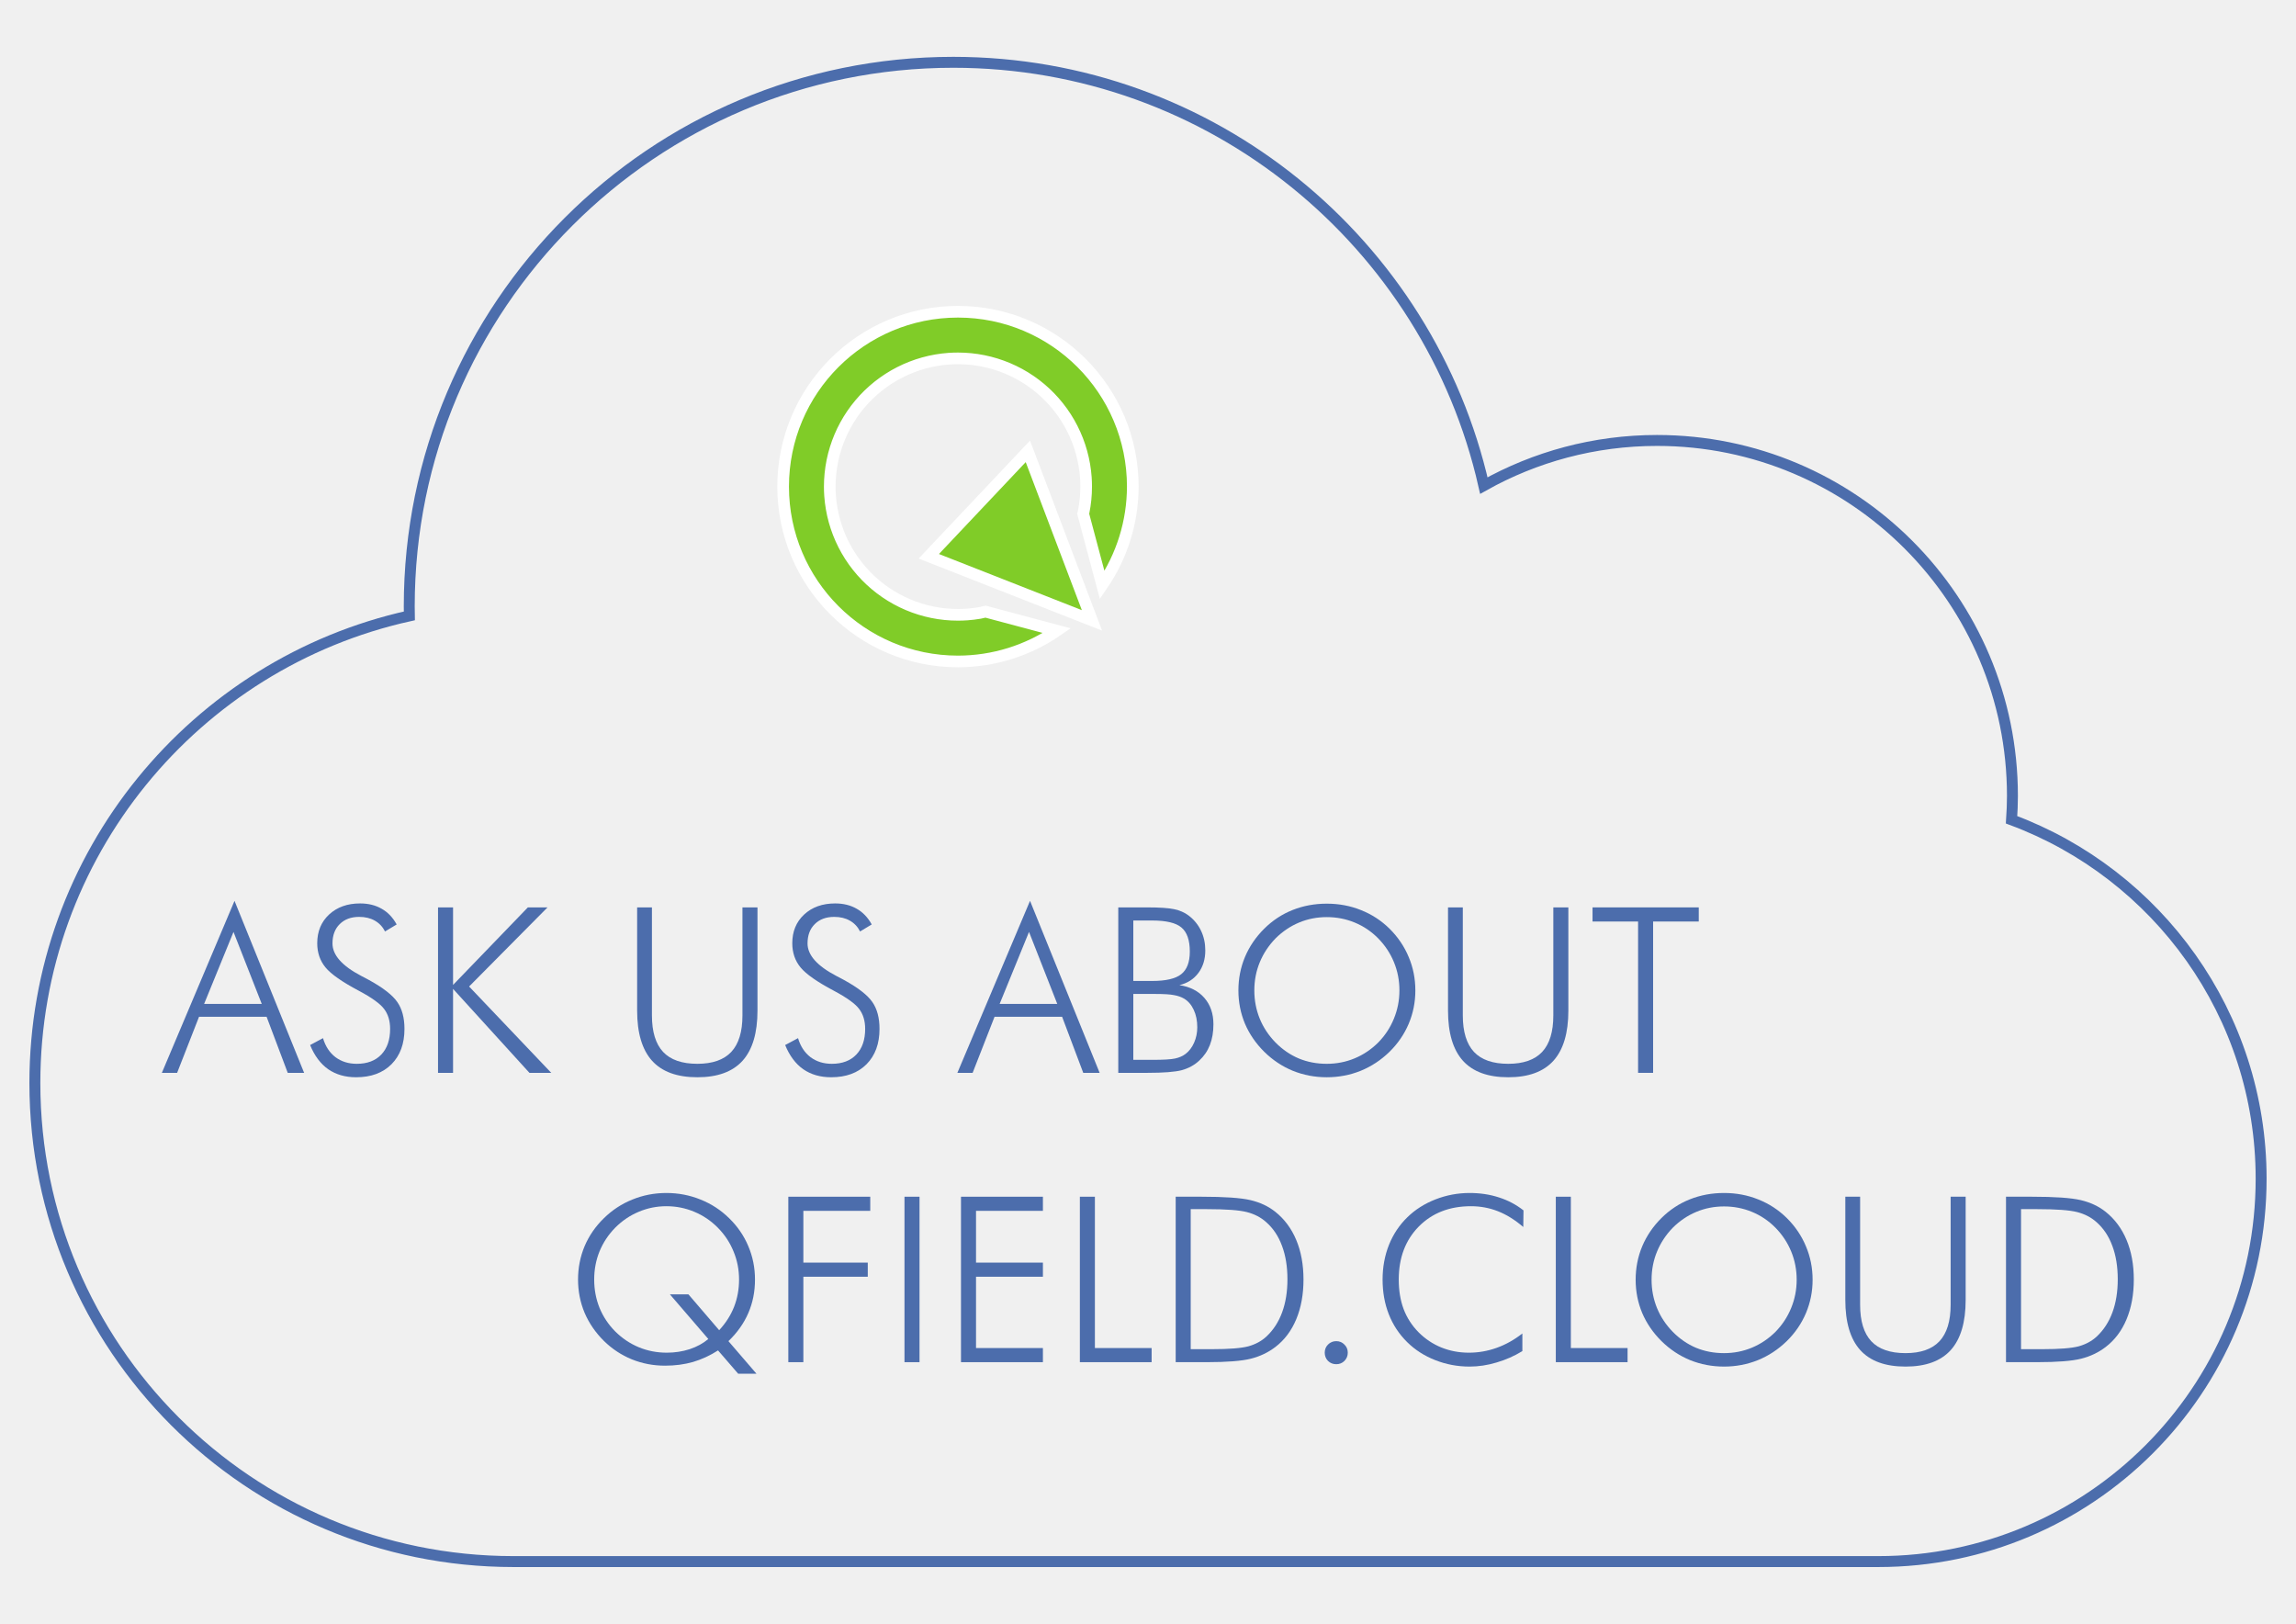
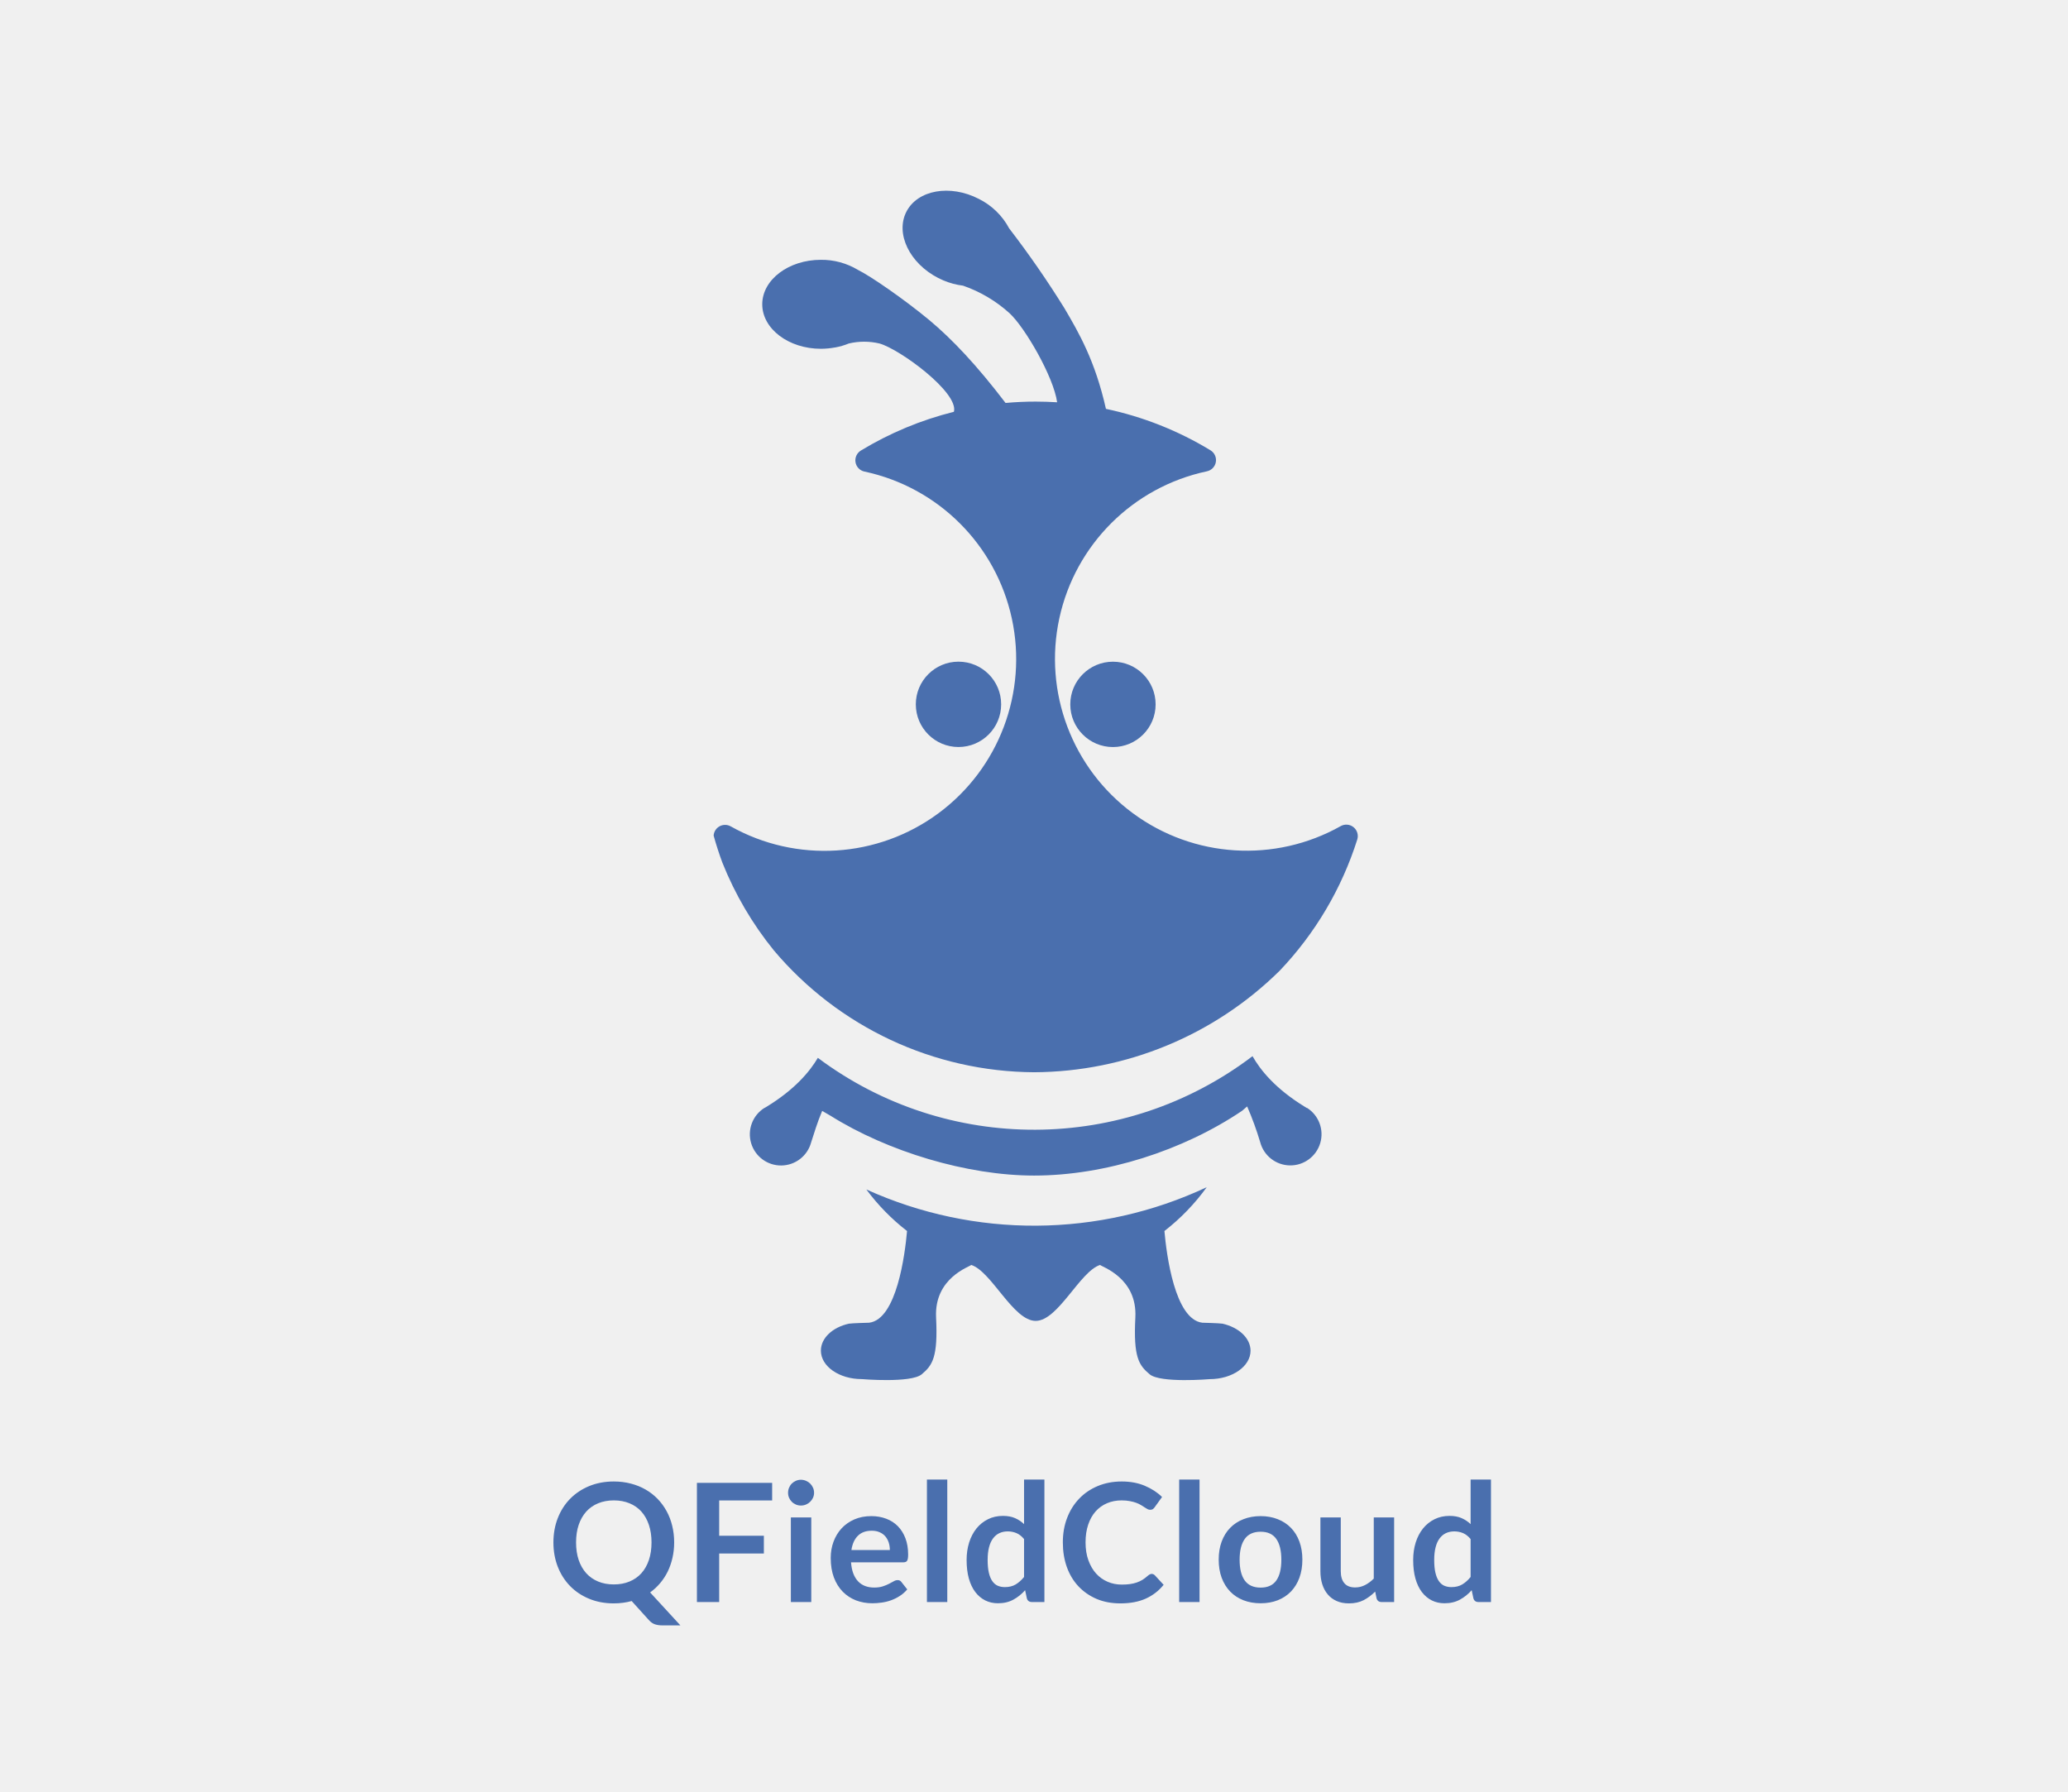
- <svg xmlns="http://www.w3.org/2000/svg" width="420mm" height="297mm" viewBox="0 0 420 297" version="1.1" id="svg8">
-   <defs id="defs2" />
-   <g id="layer1">
-     <g id="g873" transform="matrix(1.095857,0,0,1.095857,7.508257,-56.28671)">
-       <g id="g817">
-         <g id="g4648" transform="translate(-1.030617,7.265946)">
-           <g aria-label="ASK US ABOUT       QFIELD.CLOUD" transform="matrix(0.2414397,0,0,0.2414397,-63.83122,97.71958)" style="font-style:normal;font-weight:normal;font-size:40px;line-height:1.25;font-family:sans-serif;letter-spacing:0px;word-spacing:0px;fill:#4c6dac;fill-opacity:1;stroke:none" id="flowRoot886">
-             <path d="m 381.393,471.869 h 39.844 l -19.531,-49.766 z m -29.219,47.656 50.234,-118.906 48.125,118.906 h -11.328 l -14.609,-38.75 h -46.719 l -15.156,38.75 z" style="font-style:normal;font-variant:normal;font-weight:normal;font-stretch:normal;font-size:160px;font-family:'Futura Lt BT';-inkscape-font-specification:'Futura Lt BT, Normal';font-variant-ligatures:normal;font-variant-caps:normal;font-variant-numeric:normal;font-feature-settings:normal;text-align:start;writing-mode:lr-tb;text-anchor:start" id="path4714" />
-             <path d="m 454.674,500.307 8.906,-4.766 q 2.5,8.438 8.594,13.125 6.172,4.609 14.766,4.609 10.859,0 16.953,-6.406 6.094,-6.406 6.094,-17.734 0,-8.281 -4.141,-13.75 -4.062,-5.469 -17.578,-12.656 -17.266,-9.141 -22.969,-16.094 -5.703,-6.953 -5.703,-16.719 0,-12.188 8.203,-19.844 8.281,-7.656 21.406,-7.656 8.594,0 14.922,3.672 6.406,3.594 10.391,10.859 l -8.047,4.844 q -2.5,-4.922 -7.109,-7.5 -4.531,-2.578 -10.781,-2.578 -8.438,0 -13.438,5 -5,4.922 -5,13.359 0,12.031 19.844,22.422 3.594,1.875 5.469,2.891 14.609,8.047 19.531,15.234 4.922,7.109 4.922,18.516 0,15.391 -8.984,24.453 -8.984,8.984 -24.453,8.984 -11.25,0 -19.297,-5.547 -7.969,-5.625 -12.5,-16.719 z" style="font-style:normal;font-variant:normal;font-weight:normal;font-stretch:normal;font-size:160px;font-family:'Futura Lt BT';-inkscape-font-specification:'Futura Lt BT, Normal';font-variant-ligatures:normal;font-variant-caps:normal;font-variant-numeric:normal;font-feature-settings:normal;text-align:start;writing-mode:lr-tb;text-anchor:start" id="path4716" />
-             <path d="m 543.111,519.525 v -114.375 h 10.391 v 53.594 l 51.719,-53.594 h 13.594 l -54.219,54.688 56.797,59.688 h -15.078 l -52.812,-58.047 v 58.047 z" style="font-style:normal;font-variant:normal;font-weight:normal;font-stretch:normal;font-size:160px;font-family:'Futura Lt BT';-inkscape-font-specification:'Futura Lt BT, Normal';font-variant-ligatures:normal;font-variant-caps:normal;font-variant-numeric:normal;font-feature-settings:normal;text-align:start;writing-mode:lr-tb;text-anchor:start" id="path4718" />
-             <path d="m 680.768,405.15 h 10.234 v 74.688 q 0,16.953 7.734,25.234 7.734,8.203 23.672,8.203 15.703,0 23.438,-8.203 7.734,-8.281 7.734,-25.234 v -74.688 h 10.391 v 71.328 q 0,23.203 -10.312,34.688 -10.312,11.406 -31.25,11.406 -21.016,0 -31.328,-11.406 -10.312,-11.484 -10.312,-34.688 z" style="font-style:normal;font-variant:normal;font-weight:normal;font-stretch:normal;font-size:160px;font-family:'Futura Lt BT';-inkscape-font-specification:'Futura Lt BT, Normal';font-variant-ligatures:normal;font-variant-caps:normal;font-variant-numeric:normal;font-feature-settings:normal;text-align:start;writing-mode:lr-tb;text-anchor:start" id="path4720" />
-             <path d="m 783.111,500.307 8.906,-4.766 q 2.5,8.438 8.594,13.125 6.172,4.609 14.766,4.609 10.859,0 16.953,-6.406 6.094,-6.406 6.094,-17.734 0,-8.281 -4.141,-13.75 -4.062,-5.469 -17.578,-12.656 -17.266,-9.141 -22.969,-16.094 -5.703,-6.953 -5.703,-16.719 0,-12.188 8.203,-19.844 8.281,-7.656 21.406,-7.656 8.594,0 14.922,3.672 6.406,3.594 10.391,10.859 l -8.047,4.844 q -2.5,-4.922 -7.109,-7.5 -4.531,-2.578 -10.781,-2.578 -8.438,0 -13.438,5 -5,4.922 -5,13.359 0,12.031 19.844,22.422 3.594,1.875 5.469,2.891 14.609,8.047 19.531,15.234 4.922,7.109 4.922,18.516 0,15.391 -8.984,24.453 -8.984,8.984 -24.453,8.984 -11.25,0 -19.297,-5.547 -7.969,-5.625 -12.5,-16.719 z" style="font-style:normal;font-variant:normal;font-weight:normal;font-stretch:normal;font-size:160px;font-family:'Futura Lt BT';-inkscape-font-specification:'Futura Lt BT, Normal';font-variant-ligatures:normal;font-variant-caps:normal;font-variant-numeric:normal;font-feature-settings:normal;text-align:start;writing-mode:lr-tb;text-anchor:start" id="path4722" />
-             <path d="m 931.393,471.869 h 39.844 l -19.531,-49.766 z m -29.219,47.656 50.234,-118.906 48.125,118.906 h -11.328 l -14.609,-38.75 h -46.719 l -15.156,38.75 z" style="font-style:normal;font-variant:normal;font-weight:normal;font-stretch:normal;font-size:160px;font-family:'Futura Lt BT';-inkscape-font-specification:'Futura Lt BT, Normal';font-variant-ligatures:normal;font-variant-caps:normal;font-variant-numeric:normal;font-feature-settings:normal;text-align:start;writing-mode:lr-tb;text-anchor:start" id="path4724" />
-             <path d="m 1023.814,456.01 h 12.969 q 14.297,0 20.156,-4.688 5.938,-4.688 5.938,-15.625 0,-11.797 -5.781,-16.641 -5.703,-4.844 -20.312,-4.844 h -12.969 z m 0,54.531 h 13.281 q 11.328,0 15.625,-0.938 4.297,-0.938 7.266,-3.203 3.672,-2.812 5.859,-7.734 2.188,-5 2.188,-10.625 0,-6.875 -2.422,-12.031 -2.422,-5.234 -6.719,-7.812 -2.969,-1.719 -7.031,-2.422 -3.984,-0.781 -12.5,-0.781 h -2.266 -13.281 z m -10.391,8.984 v -114.375 h 19.844 q 13.047,0 18.828,1.25 5.781,1.25 9.844,4.297 5.703,4.297 8.672,10.547 2.969,6.172 2.969,13.672 0,9.141 -4.766,15.547 -4.766,6.406 -13.125,8.438 11.016,1.641 17.266,8.828 6.25,7.188 6.25,18.203 0,8.047 -2.422,14.297 -2.422,6.25 -7.344,10.781 -5,4.688 -12.031,6.641 -7.031,1.875 -23.984,1.875 z" style="font-style:normal;font-variant:normal;font-weight:normal;font-stretch:normal;font-size:160px;font-family:'Futura Lt BT';-inkscape-font-specification:'Futura Lt BT, Normal';font-variant-ligatures:normal;font-variant-caps:normal;font-variant-numeric:normal;font-feature-settings:normal;text-align:start;writing-mode:lr-tb;text-anchor:start" id="path4726" />
-             <path d="m 1157.564,513.275 q 10.156,0 19.219,-3.75 9.062,-3.75 16.328,-10.938 7.109,-7.266 10.859,-16.484 3.828,-9.297 3.828,-19.531 0,-10.312 -3.75,-19.453 -3.75,-9.219 -10.938,-16.562 -7.109,-7.188 -16.25,-10.938 -9.062,-3.75 -19.297,-3.75 -10.156,0 -19.141,3.75 -8.984,3.75 -16.25,10.938 -7.188,7.422 -10.938,16.562 -3.75,9.062 -3.75,19.453 0,10.312 3.75,19.531 3.75,9.141 10.938,16.484 7.188,7.266 16.094,11.016 8.906,3.672 19.297,3.672 z m 61.25,-50.703 q 0,12.109 -4.609,23.047 -4.609,10.859 -13.281,19.375 -8.828,8.594 -19.922,13.125 -11.094,4.453 -23.438,4.453 -12.344,0 -23.438,-4.453 -11.016,-4.531 -19.766,-13.125 -8.75,-8.672 -13.359,-19.453 -4.531,-10.859 -4.531,-22.969 0,-12.266 4.531,-23.125 4.609,-10.938 13.359,-19.609 8.594,-8.516 19.609,-12.891 11.016,-4.375 23.594,-4.375 12.656,0 23.672,4.453 11.094,4.375 19.688,12.812 8.75,8.672 13.281,19.609 4.609,10.859 4.609,23.125 z" style="font-style:normal;font-variant:normal;font-weight:normal;font-stretch:normal;font-size:160px;font-family:'Futura Lt BT';-inkscape-font-specification:'Futura Lt BT, Normal';font-variant-ligatures:normal;font-variant-caps:normal;font-variant-numeric:normal;font-feature-settings:normal;text-align:start;writing-mode:lr-tb;text-anchor:start" id="path4728" />
-             <path d="m 1241.393,405.15 h 10.234 v 74.688 q 0,16.953 7.734,25.234 7.734,8.203 23.672,8.203 15.703,0 23.438,-8.203 7.734,-8.281 7.734,-25.234 v -74.688 h 10.391 v 71.328 q 0,23.203 -10.312,34.688 -10.312,11.406 -31.25,11.406 -21.016,0 -31.328,-11.406 -10.312,-11.484 -10.312,-34.688 z" style="font-style:normal;font-variant:normal;font-weight:normal;font-stretch:normal;font-size:160px;font-family:'Futura Lt BT';-inkscape-font-specification:'Futura Lt BT, Normal';font-variant-ligatures:normal;font-variant-caps:normal;font-variant-numeric:normal;font-feature-settings:normal;text-align:start;writing-mode:lr-tb;text-anchor:start" id="path4730" />
-             <path d="M 1372.799,519.525 V 414.916 h -31.484 v -9.766 h 73.438 v 9.766 h -31.562 v 104.609 z" style="font-style:normal;font-variant:normal;font-weight:normal;font-stretch:normal;font-size:160px;font-family:'Futura Lt BT';-inkscape-font-specification:'Futura Lt BT, Normal';font-variant-ligatures:normal;font-variant-caps:normal;font-variant-numeric:normal;font-feature-settings:normal;text-align:start;writing-mode:lr-tb;text-anchor:start" id="path4732" />
-             <path d="m 703.424,672.65 h 12.812 l 21.25,24.766 q 6.875,-7.422 10.312,-16.172 3.438,-8.828 3.438,-18.828 0,-10.312 -3.828,-19.453 -3.75,-9.219 -10.859,-16.406 -7.109,-7.188 -16.328,-11.016 -9.141,-3.828 -19.219,-3.828 -10,0 -19.062,3.828 -9.062,3.75 -16.328,11.016 -7.109,7.266 -10.859,16.406 -3.672,9.062 -3.672,19.453 0,10.391 3.672,19.531 3.75,9.141 10.859,16.328 7.266,7.188 16.328,10.938 9.062,3.75 19.375,3.75 8.281,0 15.781,-2.422 7.5,-2.5 12.891,-7.031 z m 59.844,54.844 h -12.656 l -13.906,-16.094 q -8.281,5.312 -17.266,7.969 -8.984,2.578 -19.375,2.578 -12.109,0 -22.969,-4.375 -10.859,-4.453 -19.297,-12.734 -8.75,-8.672 -13.359,-19.453 -4.531,-10.859 -4.531,-22.969 0,-12.188 4.531,-23.047 4.609,-10.859 13.359,-19.375 8.594,-8.438 19.688,-12.891 11.094,-4.531 23.516,-4.531 12.422,0 23.594,4.531 11.172,4.453 19.766,12.891 8.75,8.516 13.281,19.375 4.609,10.859 4.609,23.047 0,12.5 -4.609,23.125 -4.531,10.547 -13.75,19.453 z" style="font-style:normal;font-variant:normal;font-weight:normal;font-stretch:normal;font-size:160px;font-family:'Futura Lt BT';-inkscape-font-specification:'Futura Lt BT, Normal';font-variant-ligatures:normal;font-variant-caps:normal;font-variant-numeric:normal;font-feature-settings:normal;text-align:start;writing-mode:lr-tb;text-anchor:start" id="path4734" />
-             <path d="m 785.299,719.525 v -114.375 h 56.641 v 9.766 h -46.25 v 35.781 h 44.531 v 9.766 h -44.531 v 59.062 z" style="font-style:normal;font-variant:normal;font-weight:normal;font-stretch:normal;font-size:160px;font-family:'Futura Lt BT';-inkscape-font-specification:'Futura Lt BT, Normal';font-variant-ligatures:normal;font-variant-caps:normal;font-variant-numeric:normal;font-feature-settings:normal;text-align:start;writing-mode:lr-tb;text-anchor:start" id="path4736" />
-             <path d="m 865.611,719.525 v -114.375 h 10.391 v 114.375 z" style="font-style:normal;font-variant:normal;font-weight:normal;font-stretch:normal;font-size:160px;font-family:'Futura Lt BT';-inkscape-font-specification:'Futura Lt BT, Normal';font-variant-ligatures:normal;font-variant-caps:normal;font-variant-numeric:normal;font-feature-settings:normal;text-align:start;writing-mode:lr-tb;text-anchor:start" id="path4738" />
-             <path d="m 904.674,719.525 v -114.375 h 56.641 v 9.766 h -46.25 v 35.781 h 46.25 v 9.766 h -46.25 v 49.297 h 46.25 v 9.766 z" style="font-style:normal;font-variant:normal;font-weight:normal;font-stretch:normal;font-size:160px;font-family:'Futura Lt BT';-inkscape-font-specification:'Futura Lt BT, Normal';font-variant-ligatures:normal;font-variant-caps:normal;font-variant-numeric:normal;font-feature-settings:normal;text-align:start;writing-mode:lr-tb;text-anchor:start" id="path4740" />
-             <path d="m 986.861,719.525 v -114.375 h 10.391 v 104.609 h 39.219 v 9.766 z" style="font-style:normal;font-variant:normal;font-weight:normal;font-stretch:normal;font-size:160px;font-family:'Futura Lt BT';-inkscape-font-specification:'Futura Lt BT, Normal';font-variant-ligatures:normal;font-variant-caps:normal;font-variant-numeric:normal;font-feature-settings:normal;text-align:start;writing-mode:lr-tb;text-anchor:start" id="path4742" />
-             <path d="m 1063.502,710.541 h 14.609 q 17.734,0 25.156,-1.953 7.422,-2.031 12.578,-6.797 7.188,-6.719 10.859,-16.719 3.672,-10 3.672,-22.812 0,-13.125 -3.75,-23.125 -3.672,-10 -10.938,-16.406 -5.469,-4.922 -13.359,-6.953 -7.891,-2.031 -27.578,-2.031 h -1.953 -9.297 z m -10.391,8.984 v -114.375 h 17.812 q 23.828,0 33.828,2.344 10,2.344 17.188,8.047 9.531,7.578 14.531,19.531 5,11.953 5,27.344 0,15.391 -5,27.422 -5,11.953 -14.375,19.141 -7.422,5.703 -16.953,8.125 -9.531,2.422 -30.703,2.422 h -3.516 z" style="font-style:normal;font-variant:normal;font-weight:normal;font-stretch:normal;font-size:160px;font-family:'Futura Lt BT';-inkscape-font-specification:'Futura Lt BT, Normal';font-variant-ligatures:normal;font-variant-caps:normal;font-variant-numeric:normal;font-feature-settings:normal;text-align:start;writing-mode:lr-tb;text-anchor:start" id="path4744" />
-             <path d="m 1156.158,712.963 q 0,-3.359 2.266,-5.625 2.344,-2.344 5.703,-2.344 3.359,0 5.625,2.344 2.344,2.266 2.344,5.625 0,3.359 -2.344,5.703 -2.266,2.266 -5.625,2.266 -3.359,0 -5.703,-2.266 -2.266,-2.344 -2.266,-5.703 z" style="font-style:normal;font-variant:normal;font-weight:normal;font-stretch:normal;font-size:160px;font-family:'Futura Lt BT';-inkscape-font-specification:'Futura Lt BT, Normal';font-variant-ligatures:normal;font-variant-caps:normal;font-variant-numeric:normal;font-feature-settings:normal;text-align:start;writing-mode:lr-tb;text-anchor:start" id="path4746" />
-             <path d="m 1293.424,626.088 q -8.516,-7.344 -17.422,-10.859 -8.906,-3.516 -18.75,-3.516 -22.188,0 -36.094,14.062 -13.828,14.062 -13.828,36.641 0,11.328 3.359,20.391 3.438,9.062 10.391,16.094 6.875,6.875 15.703,10.469 8.906,3.594 19.062,3.594 9.844,0 19.219,-3.359 9.375,-3.359 17.734,-9.922 v 12.188 q -8.438,5.156 -17.891,7.891 -9.375,2.812 -18.594,2.812 -12.422,0 -23.75,-4.453 -11.328,-4.453 -19.453,-12.5 -8.359,-8.281 -12.656,-19.219 -4.297,-10.938 -4.297,-23.984 0,-12.812 4.375,-23.906 4.453,-11.094 12.734,-19.141 8.047,-7.891 19.375,-12.344 11.406,-4.453 23.672,-4.453 10.938,0 20.234,3.047 9.375,2.969 17.031,8.984 z" style="font-style:normal;font-variant:normal;font-weight:normal;font-stretch:normal;font-size:160px;font-family:'Futura Lt BT';-inkscape-font-specification:'Futura Lt BT, Normal';font-variant-ligatures:normal;font-variant-caps:normal;font-variant-numeric:normal;font-feature-settings:normal;text-align:start;writing-mode:lr-tb;text-anchor:start" id="path4748" />
-             <path d="m 1315.924,719.525 v -114.375 h 10.391 v 104.609 h 39.219 v 9.766 z" style="font-style:normal;font-variant:normal;font-weight:normal;font-stretch:normal;font-size:160px;font-family:'Futura Lt BT';-inkscape-font-specification:'Futura Lt BT, Normal';font-variant-ligatures:normal;font-variant-caps:normal;font-variant-numeric:normal;font-feature-settings:normal;text-align:start;writing-mode:lr-tb;text-anchor:start" id="path4750" />
-             <path d="m 1432.213,713.275 q 10.156,0 19.219,-3.75 9.062,-3.75 16.328,-10.938 7.109,-7.266 10.859,-16.484 3.828,-9.297 3.828,-19.531 0,-10.312 -3.75,-19.453 -3.75,-9.219 -10.938,-16.562 -7.109,-7.188 -16.25,-10.938 -9.062,-3.75 -19.297,-3.75 -10.156,0 -19.141,3.75 -8.984,3.75 -16.25,10.938 -7.188,7.422 -10.938,16.562 -3.75,9.062 -3.75,19.453 0,10.312 3.75,19.531 3.75,9.141 10.938,16.484 7.188,7.266 16.094,11.016 8.906,3.672 19.297,3.672 z m 61.25,-50.703 q 0,12.109 -4.609,23.047 -4.609,10.859 -13.281,19.375 -8.828,8.594 -19.922,13.125 -11.094,4.453 -23.438,4.453 -12.344,0 -23.438,-4.453 -11.016,-4.531 -19.766,-13.125 -8.75,-8.672 -13.359,-19.453 -4.531,-10.859 -4.531,-22.969 0,-12.266 4.531,-23.125 4.609,-10.938 13.359,-19.609 8.594,-8.516 19.609,-12.891 11.016,-4.375 23.594,-4.375 12.656,0 23.672,4.453 11.094,4.375 19.688,12.812 8.75,8.672 13.281,19.609 4.609,10.859 4.609,23.125 z" style="font-style:normal;font-variant:normal;font-weight:normal;font-stretch:normal;font-size:160px;font-family:'Futura Lt BT';-inkscape-font-specification:'Futura Lt BT, Normal';font-variant-ligatures:normal;font-variant-caps:normal;font-variant-numeric:normal;font-feature-settings:normal;text-align:start;writing-mode:lr-tb;text-anchor:start" id="path4752" />
-             <path d="m 1516.08,605.15 h 10.234 v 74.688 q 0,16.953 7.734,25.234 7.734,8.203 23.672,8.203 15.703,0 23.438,-8.203 7.734,-8.281 7.734,-25.234 v -74.688 h 10.391 v 71.328 q 0,23.203 -10.312,34.688 -10.312,11.406 -31.25,11.406 -21.016,0 -31.328,-11.406 -10.312,-11.484 -10.312,-34.688 z" style="font-style:normal;font-variant:normal;font-weight:normal;font-stretch:normal;font-size:160px;font-family:'Futura Lt BT';-inkscape-font-specification:'Futura Lt BT, Normal';font-variant-ligatures:normal;font-variant-caps:normal;font-variant-numeric:normal;font-feature-settings:normal;text-align:start;writing-mode:lr-tb;text-anchor:start" id="path4754" />
-             <path d="m 1637.564,710.541 h 14.609 q 17.734,0 25.156,-1.953 7.422,-2.031 12.578,-6.797 7.188,-6.719 10.859,-16.719 3.672,-10 3.672,-22.812 0,-13.125 -3.75,-23.125 -3.672,-10 -10.938,-16.406 -5.469,-4.922 -13.359,-6.953 -7.891,-2.031 -27.578,-2.031 h -1.953 -9.297 z m -10.391,8.984 v -114.375 h 17.812 q 23.828,0 33.828,2.344 10,2.344 17.188,8.047 9.531,7.578 14.531,19.531 5,11.953 5,27.344 0,15.391 -5,27.422 -5,11.953 -14.375,19.141 -7.422,5.703 -16.953,8.125 -9.531,2.422 -30.703,2.422 h -3.516 z" style="font-style:normal;font-variant:normal;font-weight:normal;font-stretch:normal;font-size:160px;font-family:'Futura Lt BT';-inkscape-font-specification:'Futura Lt BT, Normal';font-variant-ligatures:normal;font-variant-caps:normal;font-variant-numeric:normal;font-feature-settings:normal;text-align:start;writing-mode:lr-tb;text-anchor:start" id="path4756" />
-           </g>
-           <path style="fill:none;stroke:#4c6dac;stroke-width:1.825;stroke-miterlimit:4;stroke-dasharray:none;stroke-opacity:1" d="m 62.513,146.885 c -0.009,-0.525 -0.02,-1.049 -0.02,-1.575 0,-50.155 40.659,-90.814 90.814,-90.814 43.222,0 79.388,30.196 88.562,70.643 8.555,-4.789 18.409,-7.531 28.91,-7.531 32.766,0 59.328,26.562 59.328,59.328 0,1.339 -0.06,2.664 -0.148,3.981 24.325,9.03 41.661,32.444 41.661,59.911 0,35.286 -28.605,63.892 -63.892,63.892 H 79.865 C 35.757,304.719 0,268.962 0,224.854 c 0,-38.149 26.749,-70.045 62.513,-77.969 z" id="path815" />
-           <g id="layer1-6" transform="matrix(0.48637,0,0,0.48637,122.9602,-355.3997)">
-             <path style="color:#000000;clip-rule:nonzero;display:inline;overflow:visible;visibility:visible;opacity:1;isolation:auto;mix-blend-mode:normal;color-interpolation:sRGB;color-interpolation-filters:linearRGB;solid-color:#000000;solid-opacity:1;fill:#80cc28;fill-opacity:1;fill-rule:nonzero;stroke:#ffffff;stroke-width:4;stroke-linecap:butt;stroke-linejoin:miter;stroke-miterlimit:4;stroke-dasharray:none;stroke-dashoffset:0;stroke-opacity:1;color-rendering:auto;image-rendering:auto;shape-rendering:auto;text-rendering:auto;enable-background:accumulate" d="M 64,4 A 60,60 0 0 0 4,64 60,60 0 0 0 64,124 60,60 0 0 0 97.957,113.441 l -24.484,-6.529 a 44,44 0 0 1 -1.994,0.447 44,44 0 0 1 -4.365,0.531 A 44,44 0 0 1 64,108 a 44,44 0 0 1 -4.393,-0.221 44,44 0 0 1 -4.35,-0.656 44,44 0 0 1 -4.26,-1.088 44,44 0 0 1 -4.133,-1.508 44,44 0 0 1 -3.959,-1.914 44,44 0 0 1 -3.75,-2.299 44,44 0 0 1 -3.502,-2.662 44,44 0 0 1 -3.219,-2.998 44,44 0 0 1 -2.902,-3.303 44,44 0 0 1 -2.559,-3.578 44,44 0 0 1 -2.188,-3.814 44,44 0 0 1 -1.797,-4.016 44,44 0 0 1 -1.387,-4.174 44,44 0 0 1 -0.963,-4.291 44,44 0 0 1 -0.531,-4.365 A 44,44 0 0 1 20,64 a 44,44 0 0 1 0.221,-4.393 44,44 0 0 1 0.656,-4.35 44,44 0 0 1 1.088,-4.26 44,44 0 0 1 1.508,-4.133 44,44 0 0 1 1.914,-3.959 44,44 0 0 1 2.299,-3.75 44,44 0 0 1 2.662,-3.502 44,44 0 0 1 2.998,-3.219 44,44 0 0 1 3.303,-2.902 44,44 0 0 1 3.578,-2.559 44,44 0 0 1 3.814,-2.188 44,44 0 0 1 4.016,-1.797 44,44 0 0 1 4.174,-1.387 44,44 0 0 1 4.291,-0.963 44,44 0 0 1 4.365,-0.531 A 44,44 0 0 1 64,20 a 44,44 0 0 1 4.393,0.221 44,44 0 0 1 4.35,0.656 44,44 0 0 1 4.26,1.088 44,44 0 0 1 4.133,1.508 44,44 0 0 1 3.959,1.914 44,44 0 0 1 3.75,2.299 44,44 0 0 1 3.502,2.662 44,44 0 0 1 3.219,2.998 44,44 0 0 1 2.902,3.303 44,44 0 0 1 2.559,3.578 44,44 0 0 1 2.188,3.814 44,44 0 0 1 1.797,4.016 44,44 0 0 1 1.387,4.174 44,44 0 0 1 0.963,4.291 44,44 0 0 1 0.531,4.365 A 44,44 0 0 1 108,64 a 44,44 0 0 1 -0.221,4.393 44,44 0 0 1 -0.656,4.35 44,44 0 0 1 -0.148,0.578 l 6.527,24.473 A 60,60 0 0 0 124,64 60,60 0 0 0 64,4 Z" transform="translate(0,924.3622)" id="path4709" />
-             <path style="color:#000000;clip-rule:nonzero;display:inline;overflow:visible;visibility:visible;opacity:1;isolation:auto;mix-blend-mode:normal;color-interpolation:sRGB;color-interpolation-filters:linearRGB;solid-color:#000000;solid-opacity:1;fill:#80cc28;fill-opacity:1;fill-rule:nonzero;stroke:#ffffff;stroke-width:4;stroke-linecap:butt;stroke-linejoin:miter;stroke-miterlimit:4;stroke-dasharray:none;stroke-dashoffset:0;stroke-opacity:1;color-rendering:auto;image-rendering:auto;shape-rendering:auto;text-rendering:auto;enable-background:accumulate" d="m 87.991,976.272 22,58 -56,-22 z" id="rect4714" />
-           </g>
-         </g>
-       </g>
-       <g id="g819">
- </g>
-       <g id="g821">
- </g>
-       <g id="g823">
- </g>
-       <g id="g825">
- </g>
-       <g id="g827">
- </g>
-       <g id="g829">
- </g>
-       <g id="g831">
- </g>
-       <g id="g833">
- </g>
-       <g id="g835">
- </g>
-       <g id="g837">
- </g>
-       <g id="g839">
- </g>
-       <g id="g841">
- </g>
-       <g id="g843">
- </g>
-       <g id="g845">
- </g>
-       <g id="g847">
- </g>
-     </g>
-   </g>
+ <svg xmlns="http://www.w3.org/2000/svg" id="Ebene_1" data-name="Ebene 1" viewBox="0 0 577.71 500.31" version="1.1">
+   <defs id="defs4">
+     <style id="style2">.cls-1{fill:#fff;}.cls-2{font-size:46.06px;font-family:Lato-Bold, Lato;font-weight:700;letter-spacing:0.02em;}.cls-2,.cls-3{fill:#4a6fae;}</style>
+   </defs>
+   <text class="cls-2" transform="translate(152.85 447.47)" id="text8">QFieldCloud</text>
+   <path class="cls-3" d="M291.36,249.43a11.92,11.92,0,1,0-11.91,11.91A11.92,11.92,0,0,0,291.36,249.43Z" transform="translate(-11.68 -52.69)" id="path10" />
+   <path class="cls-3" d="M310.67,249.43a11.92,11.92,0,1,0,11.92-11.92A11.92,11.92,0,0,0,310.67,249.43Z" transform="translate(-11.68 -52.69)" id="path12" />
+   <path class="cls-3" d="M213.49,293.66a94.53,94.53,0,0,0,14.4,24.52,95.82,95.82,0,0,0,72.67,34,98.34,98.34,0,0,0,68.63-28.38,94.44,94.44,0,0,0,21.65-36.62,3.2,3.2,0,0,0-4.62-3.75,53.57,53.57,0,1,1-37.37-99.1,3.2,3.2,0,0,0,1-5.86,93.5,93.5,0,0,0-29.22-11.58c-3-13.37-7.53-21.21-11.6-28.12a270.52,270.52,0,0,0-15.44-22.3,19.34,19.34,0,0,0-8.47-8.23c-8-4.12-17.1-2.52-20.23,3.58s.85,14.39,8.89,18.52c.47.24.94.46,1.42.66h0a20.41,20.41,0,0,0,5.52,1.48,37.81,37.81,0,0,1,13,7.71C298,144.15,306,157.9,307,165.05c-2-.12-4-.19-6-.19q-4.23,0-8.41.38c-8-10.49-14.87-17.78-21.31-23.15-7-5.81-16.45-12.32-19.9-14h0a19.68,19.68,0,0,0-10.4-2.83c-9,0-16.36,5.56-16.36,12.42S232,150.11,241,150.11a22,22,0,0,0,3.94-.37h0l.06,0a19,19,0,0,0,3.8-1.11,18.56,18.56,0,0,1,8.56,0c5.64,1.55,22.23,13.7,20.8,19.08a93.75,93.75,0,0,0-26,10.83,3.2,3.2,0,0,0,1,5.86,53.56,53.56,0,1,1-37.36,99.1,3.2,3.2,0,0,0-4.76,2.58Q212.1,289.92,213.49,293.66Z" transform="translate(-11.68 -52.69)" id="path14" />
+   <path class="cls-3" d="M353.21,422.41c-.92-.15-5.66-.27-5.66-.27-7.7-.93-10-19.08-10.58-25.61a59.64,59.64,0,0,0,11.82-12.24,113.56,113.56,0,0,1-95.09.63,59.55,59.55,0,0,0,11.37,11.61c-.58,6.53-2.89,24.68-10.59,25.61,0,0-4.74.12-5.65.27-4.55,1-7.83,4-7.83,7.53,0,4.39,5.11,7.95,11.42,7.95,0,0,13.77,1.17,16.76-1.35s4.55-4.73,4-15.87S282.68,406.49,283,406c5.68,1.83,11.73,15.63,18,15.63s12.33-13.8,18-15.63c.33.5,10.43,3.54,9.85,14.68s1,13.35,4,15.87,16.77,1.35,16.77,1.35c6.3,0,11.41-3.56,11.41-7.95C361,426.43,357.75,423.45,353.21,422.41Z" transform="translate(-11.68 -52.69)" id="path16" />
+   <path class="cls-3" d="M376.8,362.16h0l-.05,0a3.65,3.65,0,0,0-.54-.32c-8.18-5-12.43-10.24-14.63-14.15a100.89,100.89,0,0,1-121.43.47c-2.27,3.86-6.5,8.9-14.36,13.68a5.09,5.09,0,0,0-.54.32l-.05,0h0a8.71,8.71,0,1,0,13.08,9.6c.76-2.33,1.71-5.55,3.08-8.78l2.33,1.35c15.94,10,38.13,16.71,56.87,16.71,19.93,0,41.66-7,58.09-18.08l1.43-1.23a88,88,0,0,1,3.65,10,8.71,8.71,0,1,0,13.07-9.6Z" transform="translate(-11.68 -52.69)" id="path18" />
</svg>
